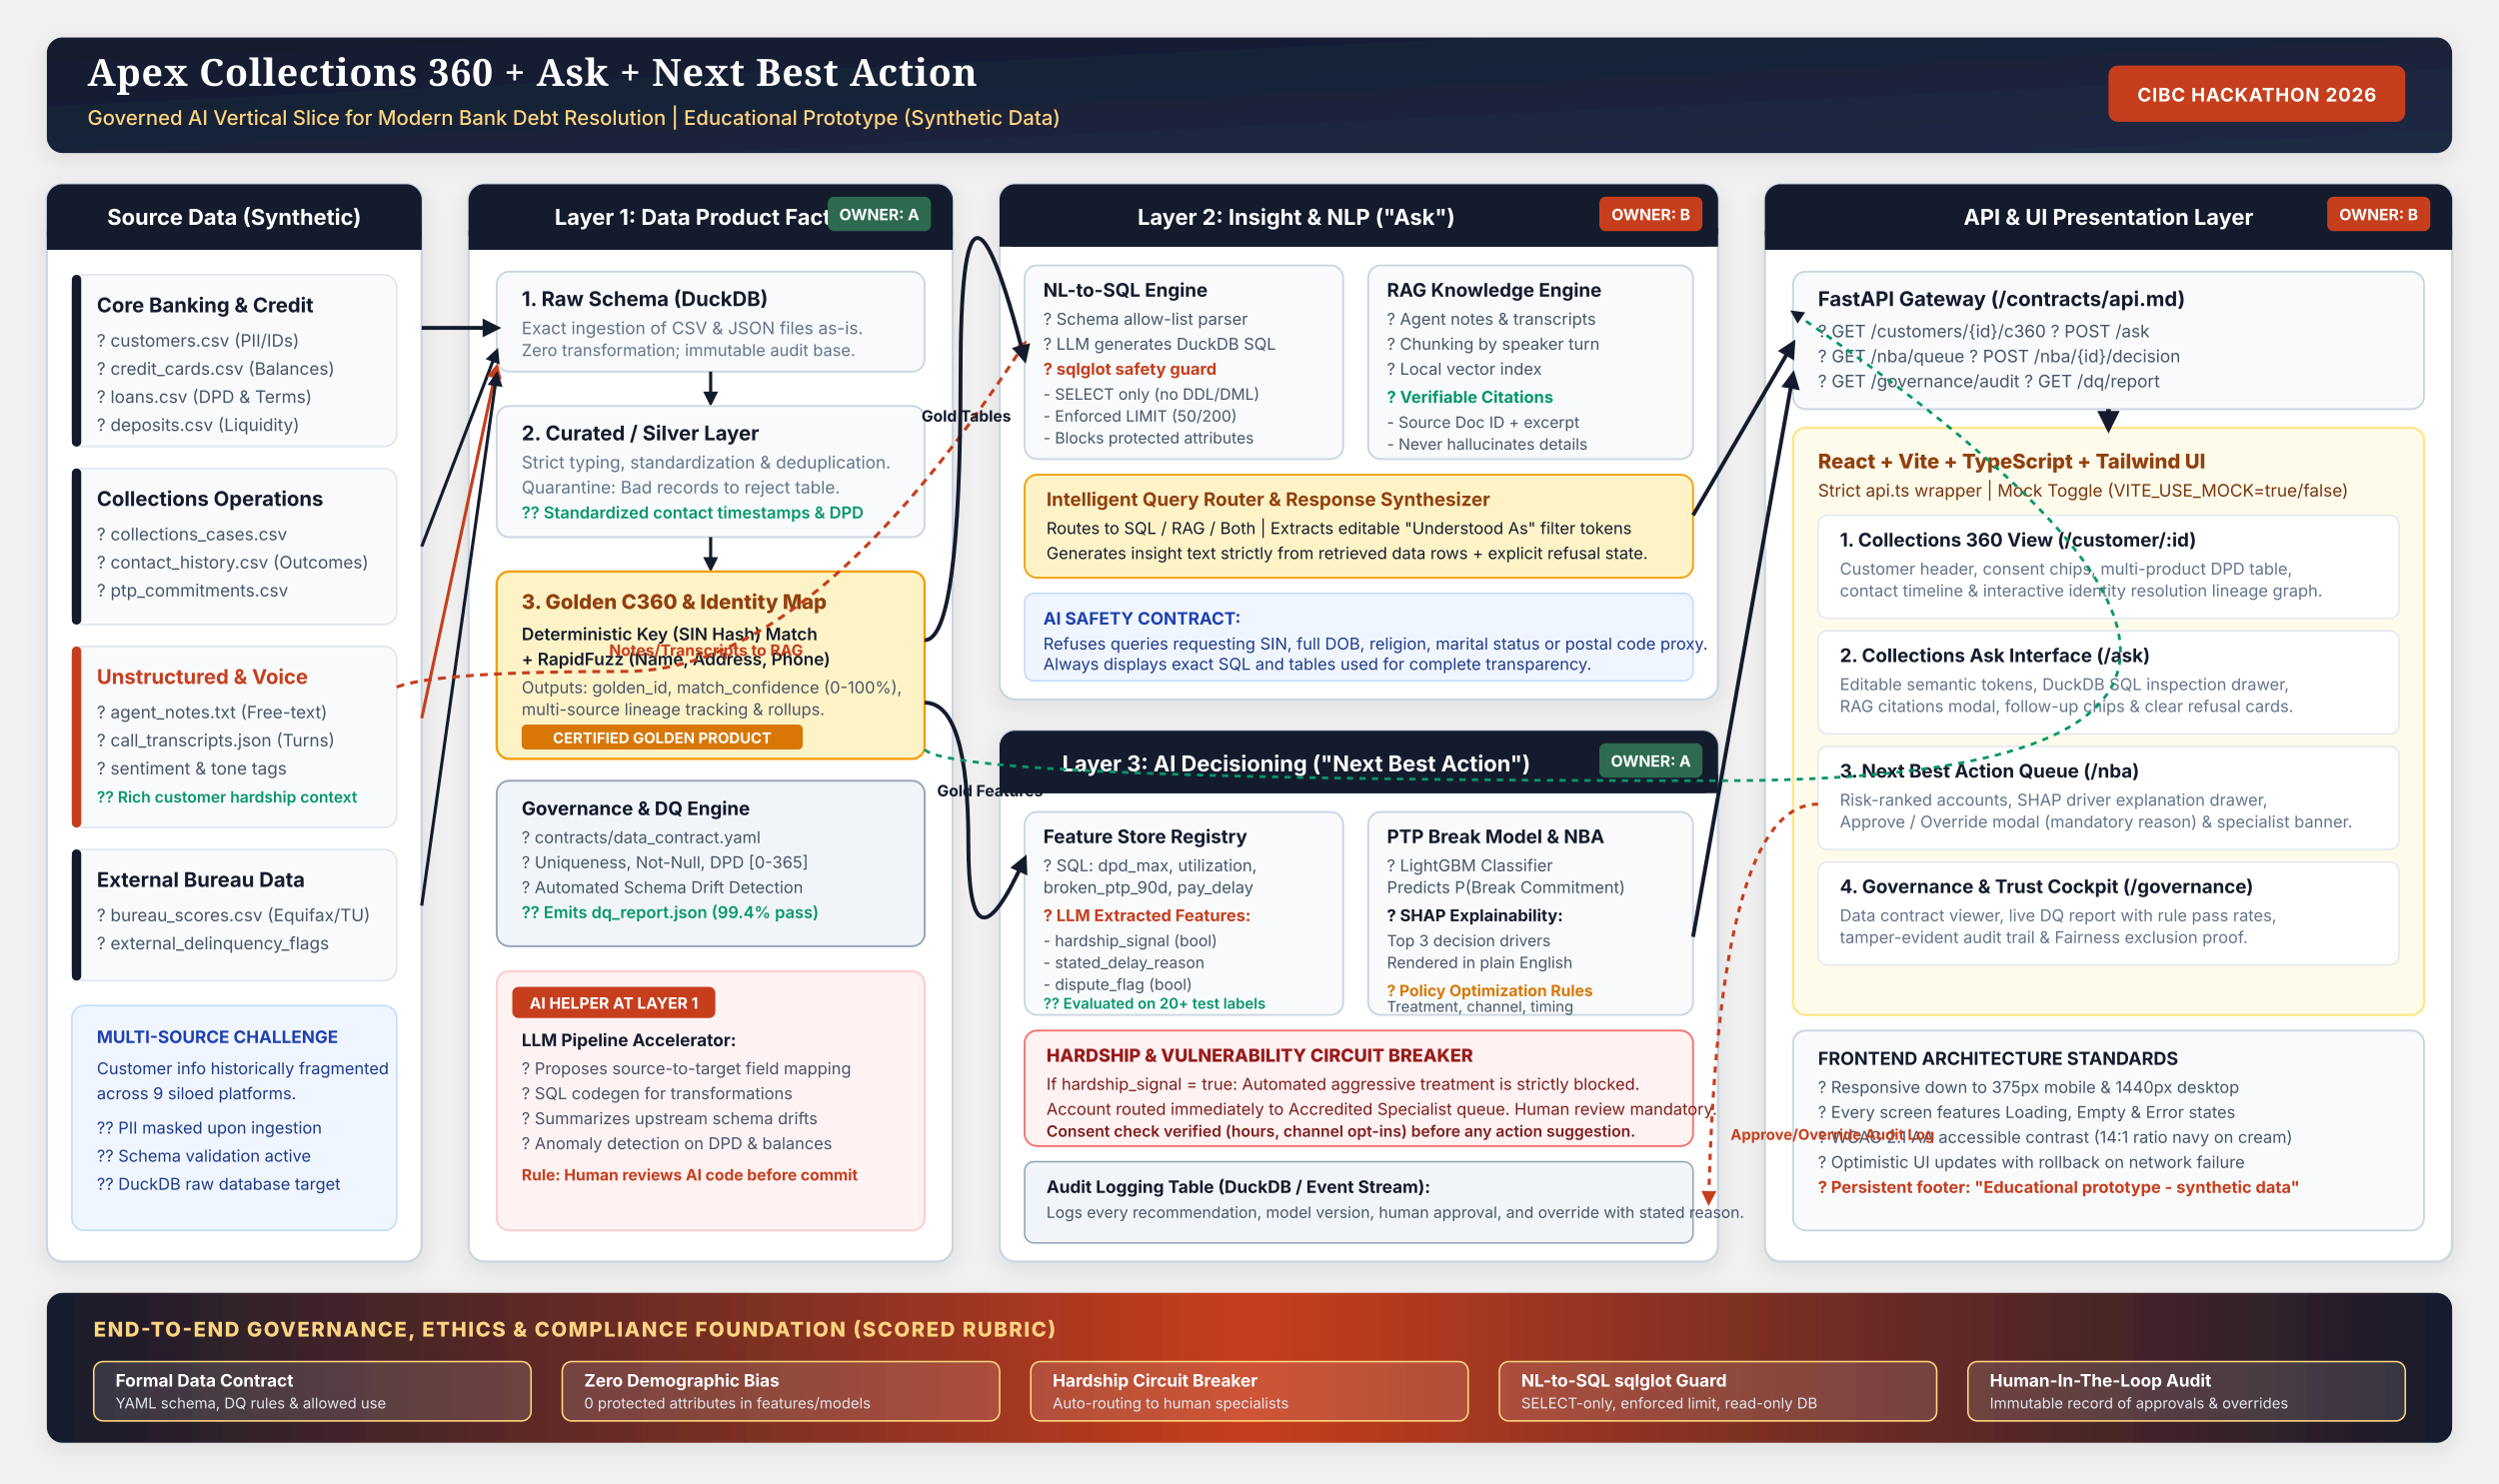
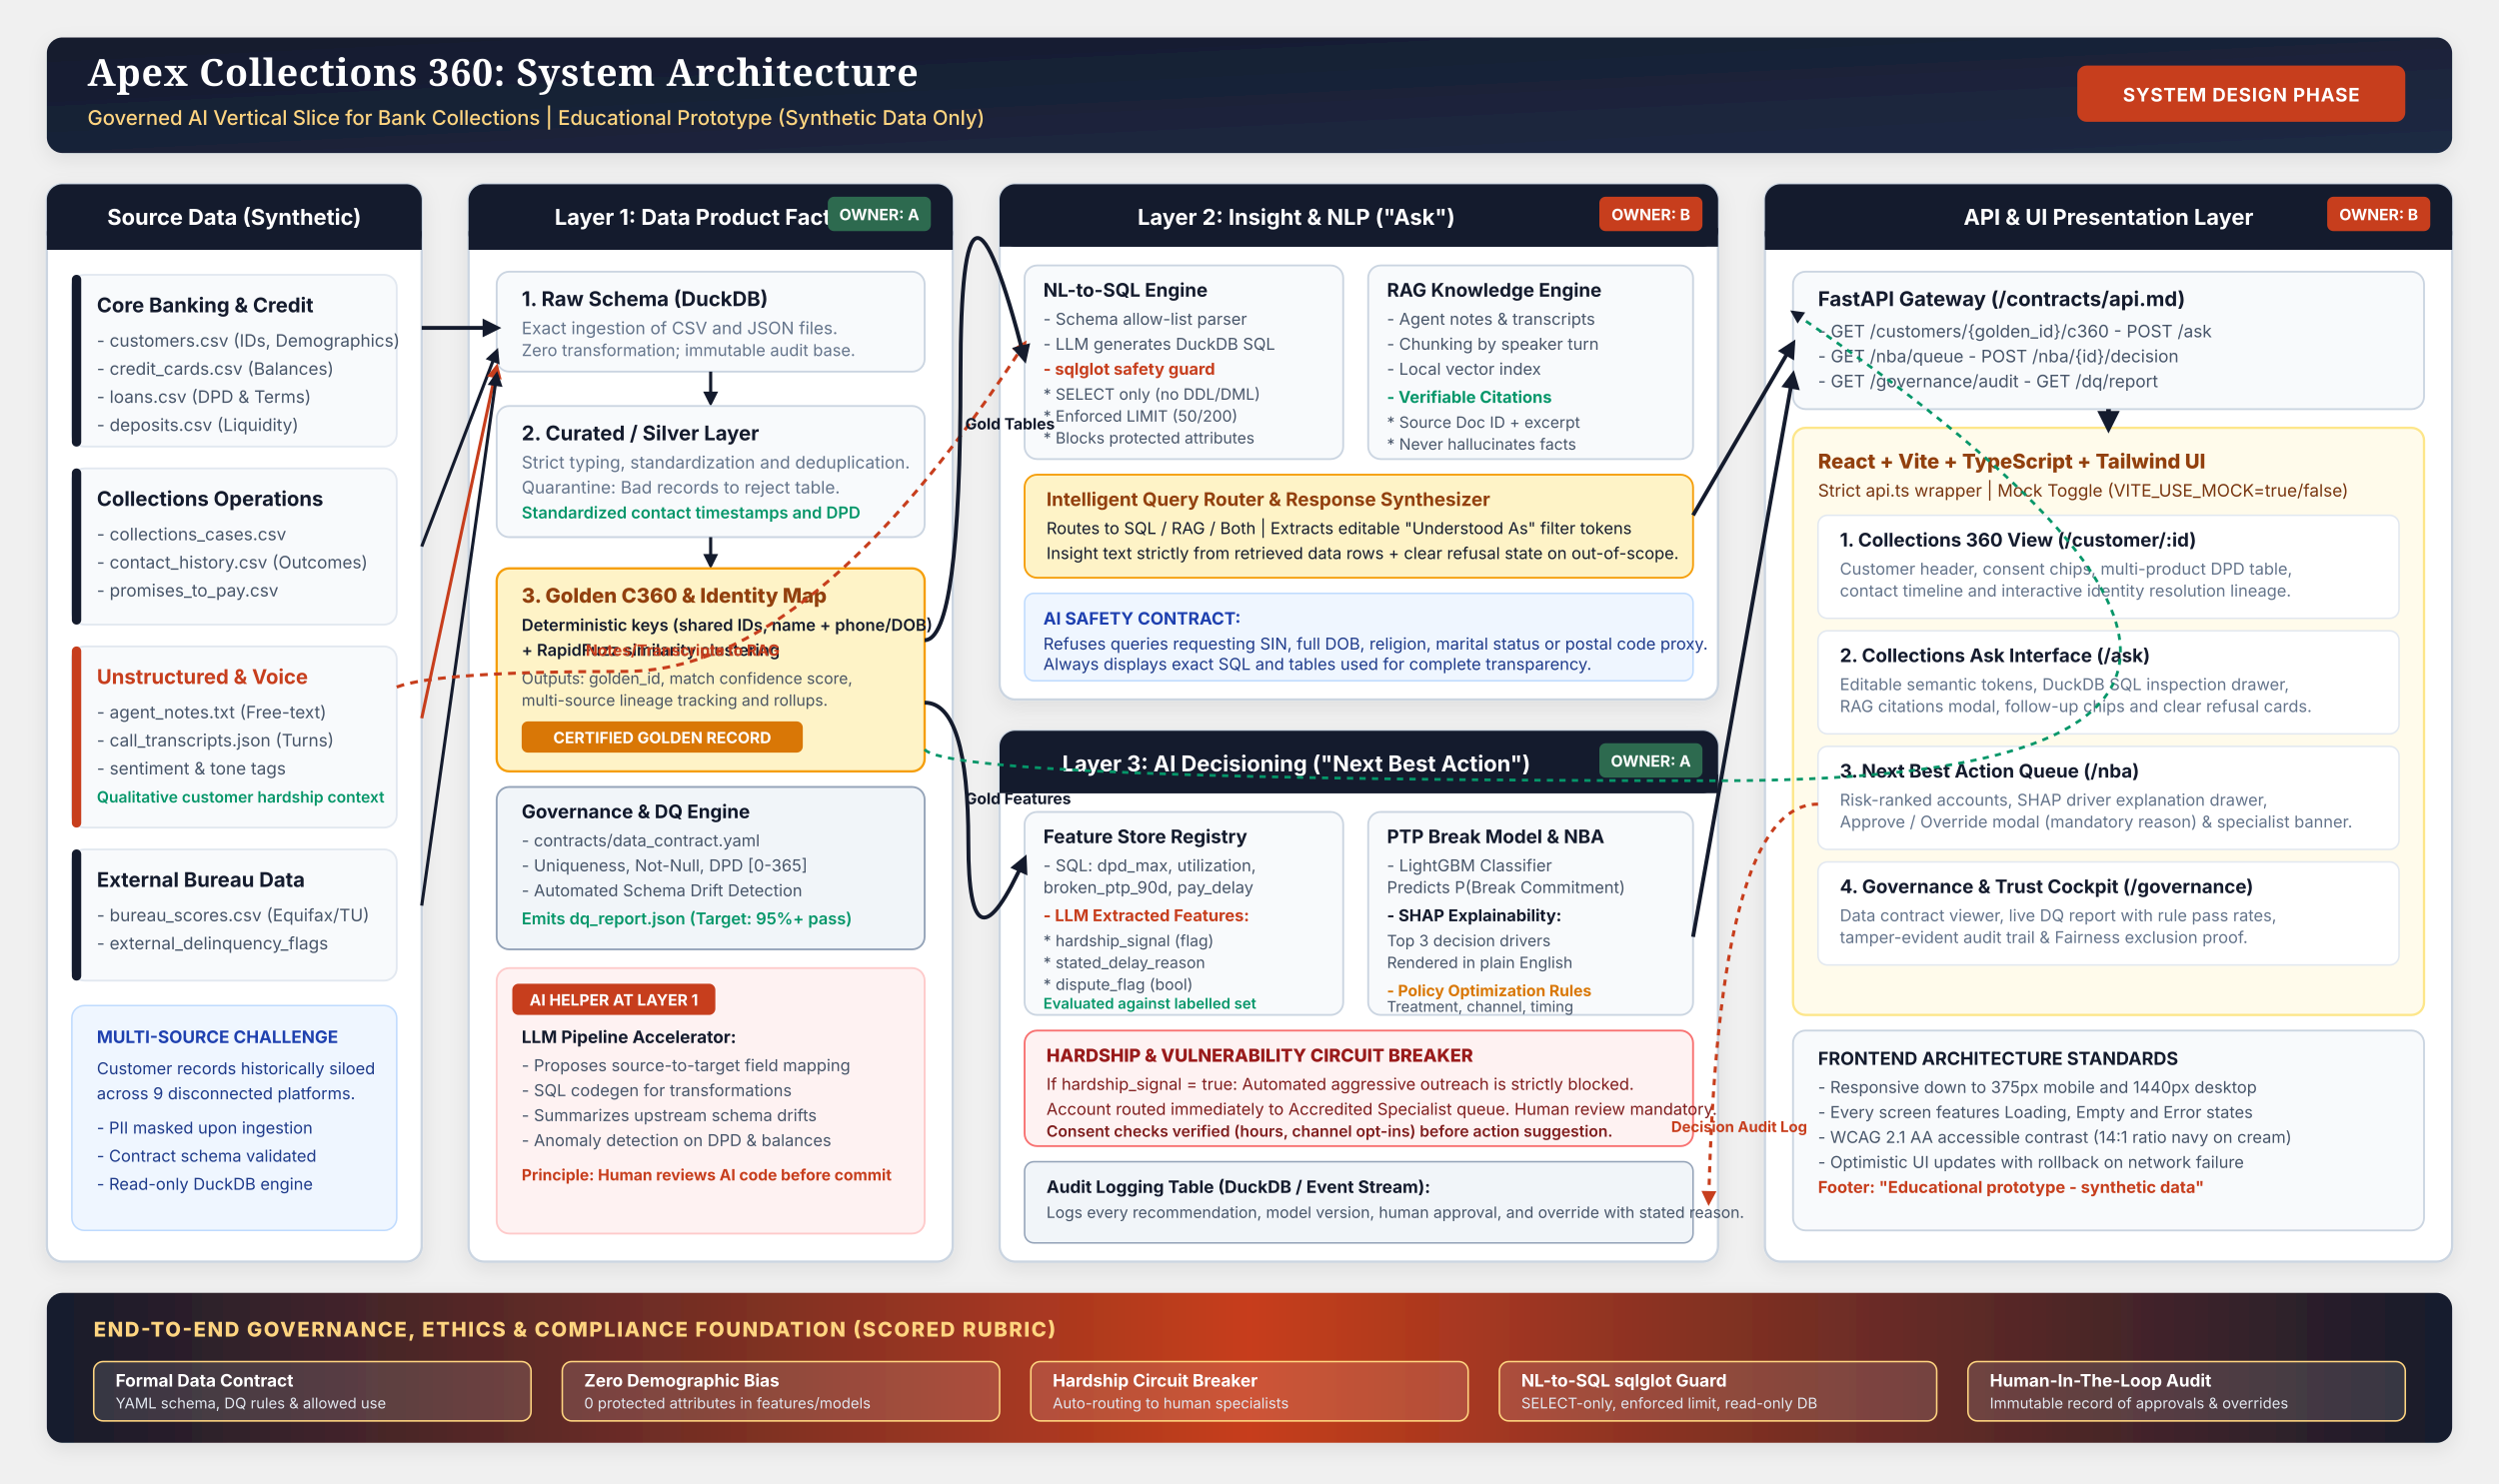
<svg xmlns="http://www.w3.org/2000/svg" viewBox="0 0 1600 950" width="100%" height="100%" style="background-color: #F6F2EA; font-family: 'Inter', -apple-system, BlinkMacSystemFont, 'Segoe UI', Roboto, sans-serif;">
  <defs>
    <linearGradient id="headerGrad" x1="0%" y1="0%" x2="100%" y2="100%">
      <stop offset="0%" stop-color="#141B2D" />
      <stop offset="100%" stop-color="#1F2A44" />
    </linearGradient>
    <linearGradient id="govGrad" x1="0%" y1="0%" x2="100%" y2="0%">
      <stop offset="0%" stop-color="#141B2D" />
      <stop offset="50%" stop-color="#C73E1D" />
      <stop offset="100%" stop-color="#141B2D" />
    </linearGradient>
    <filter id="cardShadow" x="-5%" y="-5%" width="110%" height="115%" filterUnits="userSpaceOnUse">
      <feDropShadow dx="0" dy="4" stdDeviation="6" flood-color="#141B2D" flood-opacity="0.08" />
    </filter>
    <marker id="arrow" viewBox="0 0 10 10" refX="6" refY="5" markerWidth="6" markerHeight="6" orient="auto-start-reverse">
      <path d="M 0 1 L 8 5 L 0 9 z" fill="#141B2D" />
    </marker>
    <marker id="arrowOrange" viewBox="0 0 10 10" refX="6" refY="5" markerWidth="6" markerHeight="6" orient="auto-start-reverse">
      <path d="M 0 1 L 8 5 L 0 9 z" fill="#C73E1D" />
    </marker>
-     <marker id="arrowAmber" viewBox="0 0 10 10" refX="6" refY="5" markerWidth="6" markerHeight="6" orient="auto-start-reverse">
-       <path d="M 0 1 L 8 5 L 0 9 z" fill="#D97706" />
-     </marker>
  </defs>
  <rect x="30" y="24" width="1540" height="74" rx="10" fill="url(#headerGrad)" filter="url(#cardShadow)" />
-   <text x="56" y="55" fill="#FFFFFF" font-family="'Source Serif Pro', Georgia, serif" font-size="24" font-weight="700" letter-spacing="0.5">Apex Collections 360 + Ask + Next Best Action</text>
-   <text x="56" y="80" fill="#FFD580" font-size="13" font-weight="500">Governed AI Vertical Slice for Modern Bank Debt Resolution | Educational Prototype (Synthetic Data)</text>
-   <rect x="1350" y="42" width="190" height="36" rx="6" fill="#C73E1D" />
-   <text x="1445" y="65" fill="#FFFFFF" font-size="12" font-weight="700" text-anchor="middle" letter-spacing="0.5">CIBC HACKATHON 2026</text>
+   <text x="56" y="55" fill="#FFFFFF" font-family="'Source Serif Pro', Georgia, serif" font-size="24" font-weight="700" letter-spacing="0.5">Apex Collections 360: System Architecture</text>
+   <text x="56" y="80" fill="#FFD580" font-size="13" font-weight="500">Governed AI Vertical Slice for Bank Collections | Educational Prototype (Synthetic Data Only)</text>
+   <rect x="1330" y="42" width="210" height="36" rx="6" fill="#C73E1D" />
+   <text x="1435" y="65" fill="#FFFFFF" font-size="12" font-weight="700" text-anchor="middle" letter-spacing="0.5">SYSTEM DESIGN PHASE</text>
  <rect x="30" y="118" width="240" height="690" rx="10" fill="#FFFFFF" stroke="#CBD5E1" stroke-width="1.5" filter="url(#cardShadow)" />
  <rect x="30" y="118" width="240" height="42" rx="10" fill="#141B2D" />
  <rect x="30" y="148" width="240" height="12" fill="#141B2D" />
  <text x="150" y="144" fill="#FFFFFF" font-size="14" font-weight="700" text-anchor="middle">Source Data (Synthetic)</text>
  <rect x="46" y="176" width="208" height="110" rx="8" fill="#F8FAFC" stroke="#E2E8F0" stroke-width="1.2" />
  <rect x="46" y="176" width="6" height="110" rx="3" fill="#141B2D" />
  <text x="62" y="200" fill="#141B2D" font-size="13" font-weight="700">Core Banking &amp; Credit</text>
-   <text x="62" y="222" fill="#475569" font-size="11">? customers.csv (PII/IDs)</text>
-   <text x="62" y="240" fill="#475569" font-size="11">? credit_cards.csv (Balances)</text>
-   <text x="62" y="258" fill="#475569" font-size="11">? loans.csv (DPD &amp; Terms)</text>
-   <text x="62" y="276" fill="#475569" font-size="11">? deposits.csv (Liquidity)</text>
+   <text x="62" y="222" fill="#475569" font-size="11">- customers.csv (IDs, Demographics)</text>
+   <text x="62" y="240" fill="#475569" font-size="11">- credit_cards.csv (Balances)</text>
+   <text x="62" y="258" fill="#475569" font-size="11">- loans.csv (DPD &amp; Terms)</text>
+   <text x="62" y="276" fill="#475569" font-size="11">- deposits.csv (Liquidity)</text>
  <rect x="46" y="300" width="208" height="100" rx="8" fill="#F8FAFC" stroke="#E2E8F0" stroke-width="1.2" />
  <rect x="46" y="300" width="6" height="100" rx="3" fill="#141B2D" />
  <text x="62" y="324" fill="#141B2D" font-size="13" font-weight="700">Collections Operations</text>
-   <text x="62" y="346" fill="#475569" font-size="11">? collections_cases.csv</text>
-   <text x="62" y="364" fill="#475569" font-size="11">? contact_history.csv (Outcomes)</text>
-   <text x="62" y="382" fill="#475569" font-size="11">? ptp_commitments.csv</text>
+   <text x="62" y="346" fill="#475569" font-size="11">- collections_cases.csv</text>
+   <text x="62" y="364" fill="#475569" font-size="11">- contact_history.csv (Outcomes)</text>
+   <text x="62" y="382" fill="#475569" font-size="11">- promises_to_pay.csv</text>
  <rect x="46" y="414" width="208" height="116" rx="8" fill="#F8FAFC" stroke="#E2E8F0" stroke-width="1.2" />
  <rect x="46" y="414" width="6" height="116" rx="3" fill="#C73E1D" />
  <text x="62" y="438" fill="#C73E1D" font-size="13" font-weight="700">Unstructured &amp; Voice</text>
-   <text x="62" y="460" fill="#475569" font-size="11">? agent_notes.txt (Free-text)</text>
-   <text x="62" y="478" fill="#475569" font-size="11">? call_transcripts.json (Turns)</text>
-   <text x="62" y="496" fill="#475569" font-size="11">? sentiment &amp; tone tags</text>
-   <text x="62" y="514" fill="#059669" font-size="10" font-weight="600">?? Rich customer hardship context</text>
+   <text x="62" y="460" fill="#475569" font-size="11">- agent_notes.txt (Free-text)</text>
+   <text x="62" y="478" fill="#475569" font-size="11">- call_transcripts.json (Turns)</text>
+   <text x="62" y="496" fill="#475569" font-size="11">- sentiment &amp; tone tags</text>
+   <text x="62" y="514" fill="#059669" font-size="10" font-weight="600">Qualitative customer hardship context</text>
  <rect x="46" y="544" width="208" height="84" rx="8" fill="#F8FAFC" stroke="#E2E8F0" stroke-width="1.2" />
  <rect x="46" y="544" width="6" height="84" rx="3" fill="#141B2D" />
  <text x="62" y="568" fill="#141B2D" font-size="13" font-weight="700">External Bureau Data</text>
-   <text x="62" y="590" fill="#475569" font-size="11">? bureau_scores.csv (Equifax/TU)</text>
-   <text x="62" y="608" fill="#475569" font-size="11">? external_delinquency_flags</text>
+   <text x="62" y="590" fill="#475569" font-size="11">- bureau_scores.csv (Equifax/TU)</text>
+   <text x="62" y="608" fill="#475569" font-size="11">- external_delinquency_flags</text>
  <rect x="46" y="644" width="208" height="144" rx="8" fill="#EFF6FF" stroke="#BFDBFE" stroke-width="1" />
  <text x="62" y="668" fill="#1E40AF" font-size="11" font-weight="700">MULTI-SOURCE CHALLENGE</text>
-   <text x="62" y="688" fill="#1E3A8A" font-size="10.5">Customer info historically fragmented</text>
-   <text x="62" y="704" fill="#1E3A8A" font-size="10.5">across 9 siloed platforms.</text>
-   <text x="62" y="726" fill="#1E3A8A" font-size="10.5">?? PII masked upon ingestion</text>
-   <text x="62" y="744" fill="#1E3A8A" font-size="10.5">?? Schema validation active</text>
-   <text x="62" y="762" fill="#1E3A8A" font-size="10.5">?? DuckDB raw database target</text>
+   <text x="62" y="688" fill="#1E3A8A" font-size="10.5">Customer records historically siloed</text>
+   <text x="62" y="704" fill="#1E3A8A" font-size="10.5">across 9 disconnected platforms.</text>
+   <text x="62" y="726" fill="#1E3A8A" font-size="10.5">- PII masked upon ingestion</text>
+   <text x="62" y="744" fill="#1E3A8A" font-size="10.5">- Contract schema validated</text>
+   <text x="62" y="762" fill="#1E3A8A" font-size="10.5">- Read-only DuckDB engine</text>
  <rect x="300" y="118" width="310" height="690" rx="10" fill="#FFFFFF" stroke="#CBD5E1" stroke-width="1.5" filter="url(#cardShadow)" />
  <rect x="300" y="118" width="310" height="42" rx="10" fill="#141B2D" />
  <rect x="300" y="148" width="310" height="12" fill="#141B2D" />
  <text x="455" y="144" fill="#FFFFFF" font-size="14" font-weight="700" text-anchor="middle">Layer 1: Data Product Factory</text>
  <rect x="530" y="126" width="66" height="22" rx="4" fill="#2D6A4F" />
  <text x="563" y="141" fill="#FFFFFF" font-size="10" font-weight="700" text-anchor="middle">OWNER: A</text>
  <rect x="318" y="174" width="274" height="64" rx="8" fill="#F8FAFC" stroke="#CBD5E1" stroke-width="1.2" />
  <text x="334" y="196" fill="#141B2D" font-size="13" font-weight="700">1. Raw Schema (DuckDB)</text>
-   <text x="334" y="214" fill="#64748B" font-size="11">Exact ingestion of CSV &amp; JSON files as-is.</text>
+   <text x="334" y="214" fill="#64748B" font-size="11">Exact ingestion of CSV and JSON files.</text>
  <text x="334" y="228" fill="#64748B" font-size="10.5">Zero transformation; immutable audit base.</text>
  <line x1="455" y1="238" x2="455" y2="258" stroke="#141B2D" stroke-width="2" marker-end="url(#arrow)" />
  <rect x="318" y="260" width="274" height="84" rx="8" fill="#F8FAFC" stroke="#CBD5E1" stroke-width="1.2" />
  <text x="334" y="282" fill="#141B2D" font-size="13" font-weight="700">2. Curated / Silver Layer</text>
-   <text x="334" y="300" fill="#64748B" font-size="11">Strict typing, standardization &amp; deduplication.</text>
+   <text x="334" y="300" fill="#64748B" font-size="11">Strict typing, standardization and deduplication.</text>
  <text x="334" y="316" fill="#64748B" font-size="11">Quarantine: Bad records to reject table.</text>
-   <text x="334" y="332" fill="#059669" font-size="10.5" font-weight="600">?? Standardized contact timestamps &amp; DPD</text>
-   <line x1="455" y1="344" x2="455" y2="364" stroke="#141B2D" stroke-width="2" marker-end="url(#arrow)" />
-   <rect x="318" y="366" width="274" height="120" rx="8" fill="#FEF3C7" stroke="#F59E0B" stroke-width="1.5" />
-   <text x="334" y="390" fill="#92400E" font-size="13" font-weight="800">3. Golden C360 &amp; Identity Map</text>
-   <text x="334" y="410" fill="#141B2D" font-size="11" font-weight="600">Deterministic Key (SIN Hash) Match</text>
-   <text x="334" y="426" fill="#141B2D" font-size="11" font-weight="600">+ RapidFuzz (Name, Address, Phone)</text>
-   <text x="334" y="444" fill="#4B5563" font-size="10.5">Outputs: golden_id, match_confidence (0-100%),</text>
-   <text x="334" y="458" fill="#4B5563" font-size="10.5">multi-source lineage tracking &amp; rollups.</text>
-   <rect x="334" y="464" width="180" height="16" rx="3" fill="#D97706" />
-   <text x="424" y="476" fill="#FFFFFF" font-size="9.5" font-weight="700" text-anchor="middle">CERTIFIED GOLDEN PRODUCT</text>
-   <rect x="318" y="500" width="274" height="106" rx="8" fill="#F1F5F9" stroke="#94A3B8" stroke-width="1.2" />
-   <text x="334" y="522" fill="#0F172A" font-size="12" font-weight="700">Governance &amp; DQ Engine</text>
-   <text x="334" y="540" fill="#475569" font-size="10.5">? contracts/data_contract.yaml</text>
-   <text x="334" y="556" fill="#475569" font-size="10.5">? Uniqueness, Not-Null, DPD [0-365]</text>
-   <text x="334" y="572" fill="#475569" font-size="10.5">? Automated Schema Drift Detection</text>
-   <text x="334" y="588" fill="#059669" font-size="10.5" font-weight="600">?? Emits dq_report.json (99.4% pass)</text>
-   <rect x="318" y="622" width="274" height="166" rx="8" fill="#FEF2F2" stroke="#FECACA" stroke-width="1.2" />
-   <rect x="328" y="632" width="130" height="20" rx="4" fill="#C73E1D" />
-   <text x="393" y="646" fill="#FFFFFF" font-size="10" font-weight="700" text-anchor="middle">AI HELPER AT LAYER 1</text>
-   <text x="334" y="670" fill="#141B2D" font-size="11" font-weight="700">LLM Pipeline Accelerator:</text>
-   <text x="334" y="688" fill="#475569" font-size="10.5">? Proposes source-to-target field mapping</text>
-   <text x="334" y="704" fill="#475569" font-size="10.5">? SQL codegen for transformations</text>
-   <text x="334" y="720" fill="#475569" font-size="10.5">? Summarizes upstream schema drifts</text>
-   <text x="334" y="736" fill="#475569" font-size="10.5">? Anomaly detection on DPD &amp; balances</text>
-   <text x="334" y="756" fill="#C73E1D" font-size="10" font-weight="700">Rule: Human reviews AI code before commit</text>
+   <text x="334" y="332" fill="#059669" font-size="10.5" font-weight="600">Standardized contact timestamps and DPD</text>
+   <line x1="455" y1="344" x2="455" y2="362" stroke="#141B2D" stroke-width="2" marker-end="url(#arrow)" />
+   <rect x="318" y="364" width="274" height="130" rx="8" fill="#FEF3C7" stroke="#F59E0B" stroke-width="1.5" />
+   <text x="334" y="386" fill="#92400E" font-size="13" font-weight="800">3. Golden C360 &amp; Identity Map</text>
+   <text x="334" y="404" fill="#141B2D" font-size="10.5" font-weight="600">Deterministic keys (shared IDs, name + phone/DOB)</text>
+   <text x="334" y="420" fill="#141B2D" font-size="10.5" font-weight="600">+ RapidFuzz similarity clustering</text>
+   <text x="334" y="438" fill="#4B5563" font-size="10">Outputs: golden_id, match confidence score,</text>
+   <text x="334" y="452" fill="#4B5563" font-size="10">multi-source lineage tracking and rollups.</text>
+   <rect x="334" y="462" width="180" height="20" rx="4" fill="#D97706" />
+   <text x="424" y="476" fill="#FFFFFF" font-size="10" font-weight="700" text-anchor="middle">CERTIFIED GOLDEN RECORD</text>
+   <rect x="318" y="504" width="274" height="104" rx="8" fill="#F1F5F9" stroke="#94A3B8" stroke-width="1.2" />
+   <text x="334" y="524" fill="#0F172A" font-size="12" font-weight="700">Governance &amp; DQ Engine</text>
+   <text x="334" y="542" fill="#475569" font-size="10.5">- contracts/data_contract.yaml</text>
+   <text x="334" y="558" fill="#475569" font-size="10.5">- Uniqueness, Not-Null, DPD [0-365]</text>
+   <text x="334" y="574" fill="#475569" font-size="10.5">- Automated Schema Drift Detection</text>
+   <text x="334" y="592" fill="#059669" font-size="10.5" font-weight="600">Emits dq_report.json (Target: 95%+ pass)</text>
+   <rect x="318" y="620" width="274" height="170" rx="8" fill="#FEF2F2" stroke="#FECACA" stroke-width="1.2" />
+   <rect x="328" y="630" width="130" height="20" rx="4" fill="#C73E1D" />
+   <text x="393" y="644" fill="#FFFFFF" font-size="10" font-weight="700" text-anchor="middle">AI HELPER AT LAYER 1</text>
+   <text x="334" y="668" fill="#141B2D" font-size="11" font-weight="700">LLM Pipeline Accelerator:</text>
+   <text x="334" y="686" fill="#475569" font-size="10.5">- Proposes source-to-target field mapping</text>
+   <text x="334" y="702" fill="#475569" font-size="10.5">- SQL codegen for transformations</text>
+   <text x="334" y="718" fill="#475569" font-size="10.5">- Summarizes upstream schema drifts</text>
+   <text x="334" y="734" fill="#475569" font-size="10.5">- Anomaly detection on DPD &amp; balances</text>
+   <text x="334" y="756" fill="#C73E1D" font-size="10" font-weight="700">Principle: Human reviews AI code before commit</text>
  <rect x="640" y="118" width="460" height="330" rx="10" fill="#FFFFFF" stroke="#CBD5E1" stroke-width="1.5" filter="url(#cardShadow)" />
  <rect x="640" y="118" width="460" height="40" rx="10" fill="#141B2D" />
  <rect x="640" y="146" width="460" height="12" fill="#141B2D" />
  <text x="830" y="144" fill="#FFFFFF" font-size="14" font-weight="700" text-anchor="middle">Layer 2: Insight &amp; NLP ("Ask")</text>
  <rect x="1024" y="126" width="66" height="22" rx="4" fill="#C73E1D" />
  <text x="1057" y="141" fill="#FFFFFF" font-size="10" font-weight="700" text-anchor="middle">OWNER: B</text>
  <rect x="656" y="170" width="204" height="124" rx="8" fill="#F8FAFC" stroke="#CBD5E1" stroke-width="1.2" />
  <text x="668" y="190" fill="#141B2D" font-size="12" font-weight="700">NL-to-SQL Engine</text>
-   <text x="668" y="208" fill="#475569" font-size="10.5">? Schema allow-list parser</text>
-   <text x="668" y="224" fill="#475569" font-size="10.5">? LLM generates DuckDB SQL</text>
-   <text x="668" y="240" fill="#C73E1D" font-size="10.5" font-weight="700">? sqlglot safety guard</text>
-   <text x="668" y="256" fill="#475569" font-size="10">   - SELECT only (no DDL/DML)</text>
-   <text x="668" y="270" fill="#475569" font-size="10">   - Enforced LIMIT (50/200)</text>
-   <text x="668" y="284" fill="#475569" font-size="10">   - Blocks protected attributes</text>
+   <text x="668" y="208" fill="#475569" font-size="10.5">- Schema allow-list parser</text>
+   <text x="668" y="224" fill="#475569" font-size="10.5">- LLM generates DuckDB SQL</text>
+   <text x="668" y="240" fill="#C73E1D" font-size="10.5" font-weight="700">- sqlglot safety guard</text>
+   <text x="668" y="256" fill="#475569" font-size="10">   * SELECT only (no DDL/DML)</text>
+   <text x="668" y="270" fill="#475569" font-size="10">   * Enforced LIMIT (50/200)</text>
+   <text x="668" y="284" fill="#475569" font-size="10">   * Blocks protected attributes</text>
  <rect x="876" y="170" width="208" height="124" rx="8" fill="#F8FAFC" stroke="#CBD5E1" stroke-width="1.2" />
  <text x="888" y="190" fill="#141B2D" font-size="12" font-weight="700">RAG Knowledge Engine</text>
-   <text x="888" y="208" fill="#475569" font-size="10.5">? Agent notes &amp; transcripts</text>
-   <text x="888" y="224" fill="#475569" font-size="10.5">? Chunking by speaker turn</text>
-   <text x="888" y="240" fill="#475569" font-size="10.5">? Local vector index</text>
-   <text x="888" y="258" fill="#059669" font-size="10.5" font-weight="700">? Verifiable Citations</text>
-   <text x="888" y="274" fill="#475569" font-size="10">   - Source Doc ID + excerpt</text>
-   <text x="888" y="288" fill="#475569" font-size="10">   - Never hallucinates details</text>
+   <text x="888" y="208" fill="#475569" font-size="10.5">- Agent notes &amp; transcripts</text>
+   <text x="888" y="224" fill="#475569" font-size="10.5">- Chunking by speaker turn</text>
+   <text x="888" y="240" fill="#475569" font-size="10.5">- Local vector index</text>
+   <text x="888" y="258" fill="#059669" font-size="10.5" font-weight="700">- Verifiable Citations</text>
+   <text x="888" y="274" fill="#475569" font-size="10">   * Source Doc ID + excerpt</text>
+   <text x="888" y="288" fill="#475569" font-size="10">   * Never hallucinates facts</text>
  <rect x="656" y="304" width="428" height="66" rx="8" fill="#FEF3C7" stroke="#F59E0B" stroke-width="1.2" />
  <text x="670" y="324" fill="#92400E" font-size="12" font-weight="700">Intelligent Query Router &amp; Response Synthesizer</text>
  <text x="670" y="342" fill="#141B2D" font-size="10.5">Routes to SQL / RAG / Both | Extracts editable "Understood As" filter tokens</text>
-   <text x="670" y="358" fill="#141B2D" font-size="10.5">Generates insight text strictly from retrieved data rows + explicit refusal state.</text>
+   <text x="670" y="358" fill="#141B2D" font-size="10.5">Insight text strictly from retrieved data rows + clear refusal state on out-of-scope.</text>
  <rect x="656" y="380" width="428" height="56" rx="6" fill="#EFF6FF" stroke="#BFDBFE" stroke-width="1" />
  <text x="668" y="400" fill="#1E40AF" font-size="11" font-weight="700">AI SAFETY CONTRACT:</text>
  <text x="668" y="416" fill="#1E3A8A" font-size="10.5">Refuses queries requesting SIN, full DOB, religion, marital status or postal code proxy.</text>
  <text x="668" y="429" fill="#1E3A8A" font-size="10.5">Always displays exact SQL and tables used for complete transparency.</text>
  <rect x="640" y="468" width="460" height="340" rx="10" fill="#FFFFFF" stroke="#CBD5E1" stroke-width="1.5" filter="url(#cardShadow)" />
  <rect x="640" y="468" width="460" height="40" rx="10" fill="#141B2D" />
  <rect x="640" y="496" width="460" height="12" fill="#141B2D" />
  <text x="830" y="494" fill="#FFFFFF" font-size="14" font-weight="700" text-anchor="middle">Layer 3: AI Decisioning ("Next Best Action")</text>
  <rect x="1024" y="476" width="66" height="22" rx="4" fill="#2D6A4F" />
  <text x="1057" y="491" fill="#FFFFFF" font-size="10" font-weight="700" text-anchor="middle">OWNER: A</text>
  <rect x="656" y="520" width="204" height="130" rx="8" fill="#F8FAFC" stroke="#CBD5E1" stroke-width="1.2" />
  <text x="668" y="540" fill="#141B2D" font-size="12" font-weight="700">Feature Store Registry</text>
-   <text x="668" y="558" fill="#475569" font-size="10.5">? SQL: dpd_max, utilization,</text>
+   <text x="668" y="558" fill="#475569" font-size="10.5">- SQL: dpd_max, utilization,</text>
  <text x="668" y="572" fill="#475569" font-size="10.5">  broken_ptp_90d, pay_delay</text>
-   <text x="668" y="590" fill="#C73E1D" font-size="10.5" font-weight="700">? LLM Extracted Features:</text>
-   <text x="668" y="606" fill="#475569" font-size="10">  - hardship_signal (bool)</text>
-   <text x="668" y="620" fill="#475569" font-size="10">  - stated_delay_reason</text>
-   <text x="668" y="634" fill="#475569" font-size="10">  - dispute_flag (bool)</text>
-   <text x="668" y="646" fill="#059669" font-size="9.5" font-weight="600">?? Evaluated on 20+ test labels</text>
+   <text x="668" y="590" fill="#C73E1D" font-size="10.5" font-weight="700">- LLM Extracted Features:</text>
+   <text x="668" y="606" fill="#475569" font-size="10">  * hardship_signal (flag)</text>
+   <text x="668" y="620" fill="#475569" font-size="10">  * stated_delay_reason</text>
+   <text x="668" y="634" fill="#475569" font-size="10">  * dispute_flag (bool)</text>
+   <text x="668" y="646" fill="#059669" font-size="9.5" font-weight="600">Evaluated against labelled set</text>
  <rect x="876" y="520" width="208" height="130" rx="8" fill="#F8FAFC" stroke="#CBD5E1" stroke-width="1.2" />
  <text x="888" y="540" fill="#141B2D" font-size="12" font-weight="700">PTP Break Model &amp; NBA</text>
-   <text x="888" y="558" fill="#475569" font-size="10.5">? LightGBM Classifier</text>
+   <text x="888" y="558" fill="#475569" font-size="10.5">- LightGBM Classifier</text>
  <text x="888" y="572" fill="#475569" font-size="10.5">  Predicts P(Break Commitment)</text>
-   <text x="888" y="590" fill="#141B2D" font-size="10.5" font-weight="700">? SHAP Explainability:</text>
+   <text x="888" y="590" fill="#141B2D" font-size="10.5" font-weight="700">- SHAP Explainability:</text>
  <text x="888" y="606" fill="#475569" font-size="10">  Top 3 decision drivers</text>
  <text x="888" y="620" fill="#475569" font-size="10">  Rendered in plain English</text>
-   <text x="888" y="638" fill="#D97706" font-size="10" font-weight="700">? Policy Optimization Rules</text>
+   <text x="888" y="638" fill="#D97706" font-size="10" font-weight="700">- Policy Optimization Rules</text>
  <text x="888" y="648" fill="#475569" font-size="9.5">Treatment, channel, timing</text>
  <rect x="656" y="660" width="428" height="74" rx="8" fill="#FEF2F2" stroke="#F87171" stroke-width="1.2" />
  <text x="670" y="680" fill="#991B1B" font-size="11.5" font-weight="800">HARDSHIP &amp; VULNERABILITY CIRCUIT BREAKER</text>
-   <text x="670" y="698" fill="#7F1D1D" font-size="10.5">If hardship_signal = true: Automated aggressive treatment is strictly blocked.</text>
+   <text x="670" y="698" fill="#7F1D1D" font-size="10.5">If hardship_signal = true: Automated aggressive outreach is strictly blocked.</text>
  <text x="670" y="714" fill="#7F1D1D" font-size="10.5">Account routed immediately to Accredited Specialist queue. Human review mandatory.</text>
-   <text x="670" y="728" fill="#7F1D1D" font-size="10" font-weight="600">Consent check verified (hours, channel opt-ins) before any action suggestion.</text>
+   <text x="670" y="728" fill="#7F1D1D" font-size="10" font-weight="600">Consent checks verified (hours, channel opt-ins) before action suggestion.</text>
  <rect x="656" y="744" width="428" height="52" rx="6" fill="#F1F5F9" stroke="#94A3B8" stroke-width="1" />
  <text x="670" y="764" fill="#141B2D" font-size="11" font-weight="700">Audit Logging Table (DuckDB / Event Stream):</text>
  <text x="670" y="780" fill="#475569" font-size="10">Logs every recommendation, model version, human approval, and override with stated reason.</text>
  <rect x="1130" y="118" width="440" height="690" rx="10" fill="#FFFFFF" stroke="#CBD5E1" stroke-width="1.5" filter="url(#cardShadow)" />
  <rect x="1130" y="118" width="440" height="42" rx="10" fill="#141B2D" />
  <rect x="1130" y="148" width="440" height="12" fill="#141B2D" />
  <text x="1350" y="144" fill="#FFFFFF" font-size="14" font-weight="700" text-anchor="middle">API &amp; UI Presentation Layer</text>
  <rect x="1490" y="126" width="66" height="22" rx="4" fill="#C73E1D" />
  <text x="1523" y="141" fill="#FFFFFF" font-size="10" font-weight="700" text-anchor="middle">OWNER: B</text>
  <rect x="1148" y="174" width="404" height="88" rx="8" fill="#F8FAFC" stroke="#CBD5E1" stroke-width="1.2" />
  <text x="1164" y="196" fill="#141B2D" font-size="13" font-weight="700">FastAPI Gateway (/contracts/api.md)</text>
-   <text x="1164" y="216" fill="#475569" font-size="11">? GET /customers/{id}/c360  ? POST /ask</text>
-   <text x="1164" y="232" fill="#475569" font-size="11">? GET /nba/queue  ? POST /nba/{id}/decision</text>
-   <text x="1164" y="248" fill="#475569" font-size="11">? GET /governance/audit  ? GET /dq/report</text>
+   <text x="1164" y="216" fill="#475569" font-size="11">- GET /customers/{golden_id}/c360  - POST /ask</text>
+   <text x="1164" y="232" fill="#475569" font-size="11">- GET /nba/queue  - POST /nba/{id}/decision</text>
+   <text x="1164" y="248" fill="#475569" font-size="11">- GET /governance/audit  - GET /dq/report</text>
  <rect x="1148" y="274" width="404" height="376" rx="8" fill="#FFFBEB" stroke="#FDE68A" stroke-width="1.5" />
  <text x="1164" y="300" fill="#92400E" font-size="13" font-weight="800">React + Vite + TypeScript + Tailwind UI</text>
  <text x="1164" y="318" fill="#78350F" font-size="11">Strict api.ts wrapper | Mock Toggle (VITE_USE_MOCK=true/false)</text>
  <rect x="1164" y="330" width="372" height="66" rx="6" fill="#FFFFFF" stroke="#E2E8F0" stroke-width="1" />
  <text x="1178" y="350" fill="#141B2D" font-size="12" font-weight="700">1. Collections 360 View (/customer/:id)</text>
  <text x="1178" y="368" fill="#64748B" font-size="10.5">Customer header, consent chips, multi-product DPD table,</text>
-   <text x="1178" y="382" fill="#64748B" font-size="10.5">contact timeline &amp; interactive identity resolution lineage graph.</text>
+   <text x="1178" y="382" fill="#64748B" font-size="10.5">contact timeline and interactive identity resolution lineage.</text>
  <rect x="1164" y="404" width="372" height="66" rx="6" fill="#FFFFFF" stroke="#E2E8F0" stroke-width="1" />
  <text x="1178" y="424" fill="#141B2D" font-size="12" font-weight="700">2. Collections Ask Interface (/ask)</text>
  <text x="1178" y="442" fill="#64748B" font-size="10.5">Editable semantic tokens, DuckDB SQL inspection drawer,</text>
-   <text x="1178" y="456" fill="#64748B" font-size="10.5">RAG citations modal, follow-up chips &amp; clear refusal cards.</text>
+   <text x="1178" y="456" fill="#64748B" font-size="10.5">RAG citations modal, follow-up chips and clear refusal cards.</text>
  <rect x="1164" y="478" width="372" height="66" rx="6" fill="#FFFFFF" stroke="#E2E8F0" stroke-width="1" />
  <text x="1178" y="498" fill="#141B2D" font-size="12" font-weight="700">3. Next Best Action Queue (/nba)</text>
  <text x="1178" y="516" fill="#64748B" font-size="10.5">Risk-ranked accounts, SHAP driver explanation drawer,</text>
  <text x="1178" y="530" fill="#64748B" font-size="10.5">Approve / Override modal (mandatory reason) &amp; specialist banner.</text>
  <rect x="1164" y="552" width="372" height="66" rx="6" fill="#FFFFFF" stroke="#E2E8F0" stroke-width="1" />
  <text x="1178" y="572" fill="#141B2D" font-size="12" font-weight="700">4. Governance &amp; Trust Cockpit (/governance)</text>
  <text x="1178" y="590" fill="#64748B" font-size="10.5">Data contract viewer, live DQ report with rule pass rates,</text>
  <text x="1178" y="604" fill="#64748B" font-size="10.5">tamper-evident audit trail &amp; Fairness exclusion proof.</text>
  <rect x="1148" y="660" width="404" height="128" rx="8" fill="#F8FAFC" stroke="#CBD5E1" stroke-width="1.2" />
  <text x="1164" y="682" fill="#141B2D" font-size="11.5" font-weight="700">FRONTEND ARCHITECTURE STANDARDS</text>
-   <text x="1164" y="700" fill="#475569" font-size="10.5">? Responsive down to 375px mobile &amp; 1440px desktop</text>
-   <text x="1164" y="716" fill="#475569" font-size="10.5">? Every screen features Loading, Empty &amp; Error states</text>
-   <text x="1164" y="732" fill="#475569" font-size="10.5">? WCAG 2.1 AA accessible contrast (14:1 ratio navy on cream)</text>
-   <text x="1164" y="748" fill="#475569" font-size="10.5">? Optimistic UI updates with rollback on network failure</text>
-   <text x="1164" y="764" fill="#C73E1D" font-size="10.5" font-weight="700">? Persistent footer: "Educational prototype - synthetic data"</text>
+   <text x="1164" y="700" fill="#475569" font-size="10.5">- Responsive down to 375px mobile and 1440px desktop</text>
+   <text x="1164" y="716" fill="#475569" font-size="10.5">- Every screen features Loading, Empty and Error states</text>
+   <text x="1164" y="732" fill="#475569" font-size="10.5">- WCAG 2.1 AA accessible contrast (14:1 ratio navy on cream)</text>
+   <text x="1164" y="748" fill="#475569" font-size="10.5">- Optimistic UI updates with rollback on network failure</text>
+   <text x="1164" y="764" fill="#C73E1D" font-size="10.5" font-weight="700">Footer: "Educational prototype - synthetic data"</text>
  <line x1="270" y1="210" x2="318" y2="210" stroke="#141B2D" stroke-width="2.5" marker-end="url(#arrow)" />
  <line x1="270" y1="350" x2="318" y2="225" stroke="#141B2D" stroke-width="2" marker-end="url(#arrow)" />
  <line x1="270" y1="460" x2="318" y2="235" stroke="#C73E1D" stroke-width="2" marker-end="url(#arrowOrange)" />
  <line x1="270" y1="580" x2="318" y2="240" stroke="#141B2D" stroke-width="2" marker-end="url(#arrow)" />
  <path d="M 254 440 Q 280 430 400 430 T 656 220" fill="none" stroke="#C73E1D" stroke-dasharray="5,4" stroke-width="2" marker-end="url(#arrowOrange)" />
-   <text x="390" y="420" fill="#C73E1D" font-size="10" font-weight="700">Notes/Transcripts to RAG</text>
+   <text x="375" y="420" fill="#C73E1D" font-size="10" font-weight="700">Notes/Transcripts to RAG</text>
  <path d="M 592 410 Q 615 410 615 240 T 656 230" fill="none" stroke="#141B2D" stroke-width="2.5" marker-end="url(#arrow)" />
-   <text x="590" y="270" fill="#141B2D" font-size="10" font-weight="700">Gold Tables</text>
+   <text x="618" y="275" fill="#141B2D" font-size="10" font-weight="700">Gold Tables</text>
  <path d="M 592 450 Q 620 450 620 540 T 656 550" fill="none" stroke="#141B2D" stroke-width="2.5" marker-end="url(#arrow)" />
-   <text x="600" y="510" fill="#141B2D" font-size="10" font-weight="700">Gold Features</text>
+   <text x="618" y="515" fill="#141B2D" font-size="10" font-weight="700">Gold Features</text>
  <line x1="1084" y1="330" x2="1148" y2="220" stroke="#141B2D" stroke-width="2.5" marker-end="url(#arrow)" />
  <line x1="1084" y1="600" x2="1148" y2="240" stroke="#141B2D" stroke-width="2.5" marker-end="url(#arrow)" />
  <path d="M 592 480 Q 610 500 1100 500 T 1148 200" fill="none" stroke="#059669" stroke-dasharray="4,4" stroke-width="1.8" marker-end="url(#arrow)" />
  <line x1="1350" y1="262" x2="1350" y2="274" stroke="#141B2D" stroke-width="3" marker-end="url(#arrow)" />
  <path d="M 1164 515 Q 1100 515 1094 770" fill="none" stroke="#C73E1D" stroke-dasharray="4,4" stroke-width="2" marker-end="url(#arrowOrange)" />
-   <text x="1108" y="730" fill="#C73E1D" font-size="9.5" font-weight="700">Approve/Override Audit Log</text>
+   <text x="1070" y="725" fill="#C73E1D" font-size="9.5" font-weight="700">Decision Audit Log</text>
  <rect x="30" y="828" width="1540" height="96" rx="10" fill="url(#govGrad)" filter="url(#cardShadow)" />
  <text x="60" y="856" fill="#FFD580" font-size="13" font-weight="800" letter-spacing="1">END-TO-END GOVERNANCE, ETHICS &amp; COMPLIANCE FOUNDATION (SCORED RUBRIC)</text>
  <g transform="translate(60, 872)">
    <rect x="0" y="0" width="280" height="38" rx="6" fill="rgba(255,255,255,0.12)" stroke="#FFD580" stroke-width="1" />
    <text x="14" y="16" fill="#FFFFFF" font-size="11" font-weight="700">Formal Data Contract</text>
    <text x="14" y="30" fill="#E2E8F0" font-size="9.5">YAML schema, DQ rules &amp; allowed use</text>
    <rect x="300" y="0" width="280" height="38" rx="6" fill="rgba(255,255,255,0.12)" stroke="#FFD580" stroke-width="1" />
    <text x="314" y="16" fill="#FFFFFF" font-size="11" font-weight="700">Zero Demographic Bias</text>
    <text x="314" y="30" fill="#E2E8F0" font-size="9.5">0 protected attributes in features/models</text>
    <rect x="600" y="0" width="280" height="38" rx="6" fill="rgba(255,255,255,0.12)" stroke="#FFD580" stroke-width="1" />
    <text x="614" y="16" fill="#FFFFFF" font-size="11" font-weight="700">Hardship Circuit Breaker</text>
    <text x="614" y="30" fill="#E2E8F0" font-size="9.5">Auto-routing to human specialists</text>
    <rect x="900" y="0" width="280" height="38" rx="6" fill="rgba(255,255,255,0.12)" stroke="#FFD580" stroke-width="1" />
    <text x="914" y="16" fill="#FFFFFF" font-size="11" font-weight="700">NL-to-SQL sqlglot Guard</text>
    <text x="914" y="30" fill="#E2E8F0" font-size="9.5">SELECT-only, enforced limit, read-only DB</text>
    <rect x="1200" y="0" width="280" height="38" rx="6" fill="rgba(255,255,255,0.12)" stroke="#FFD580" stroke-width="1" />
    <text x="1214" y="16" fill="#FFFFFF" font-size="11" font-weight="700">Human-In-The-Loop Audit</text>
    <text x="1214" y="30" fill="#E2E8F0" font-size="9.5">Immutable record of approvals &amp; overrides</text>
  </g>
</svg>
